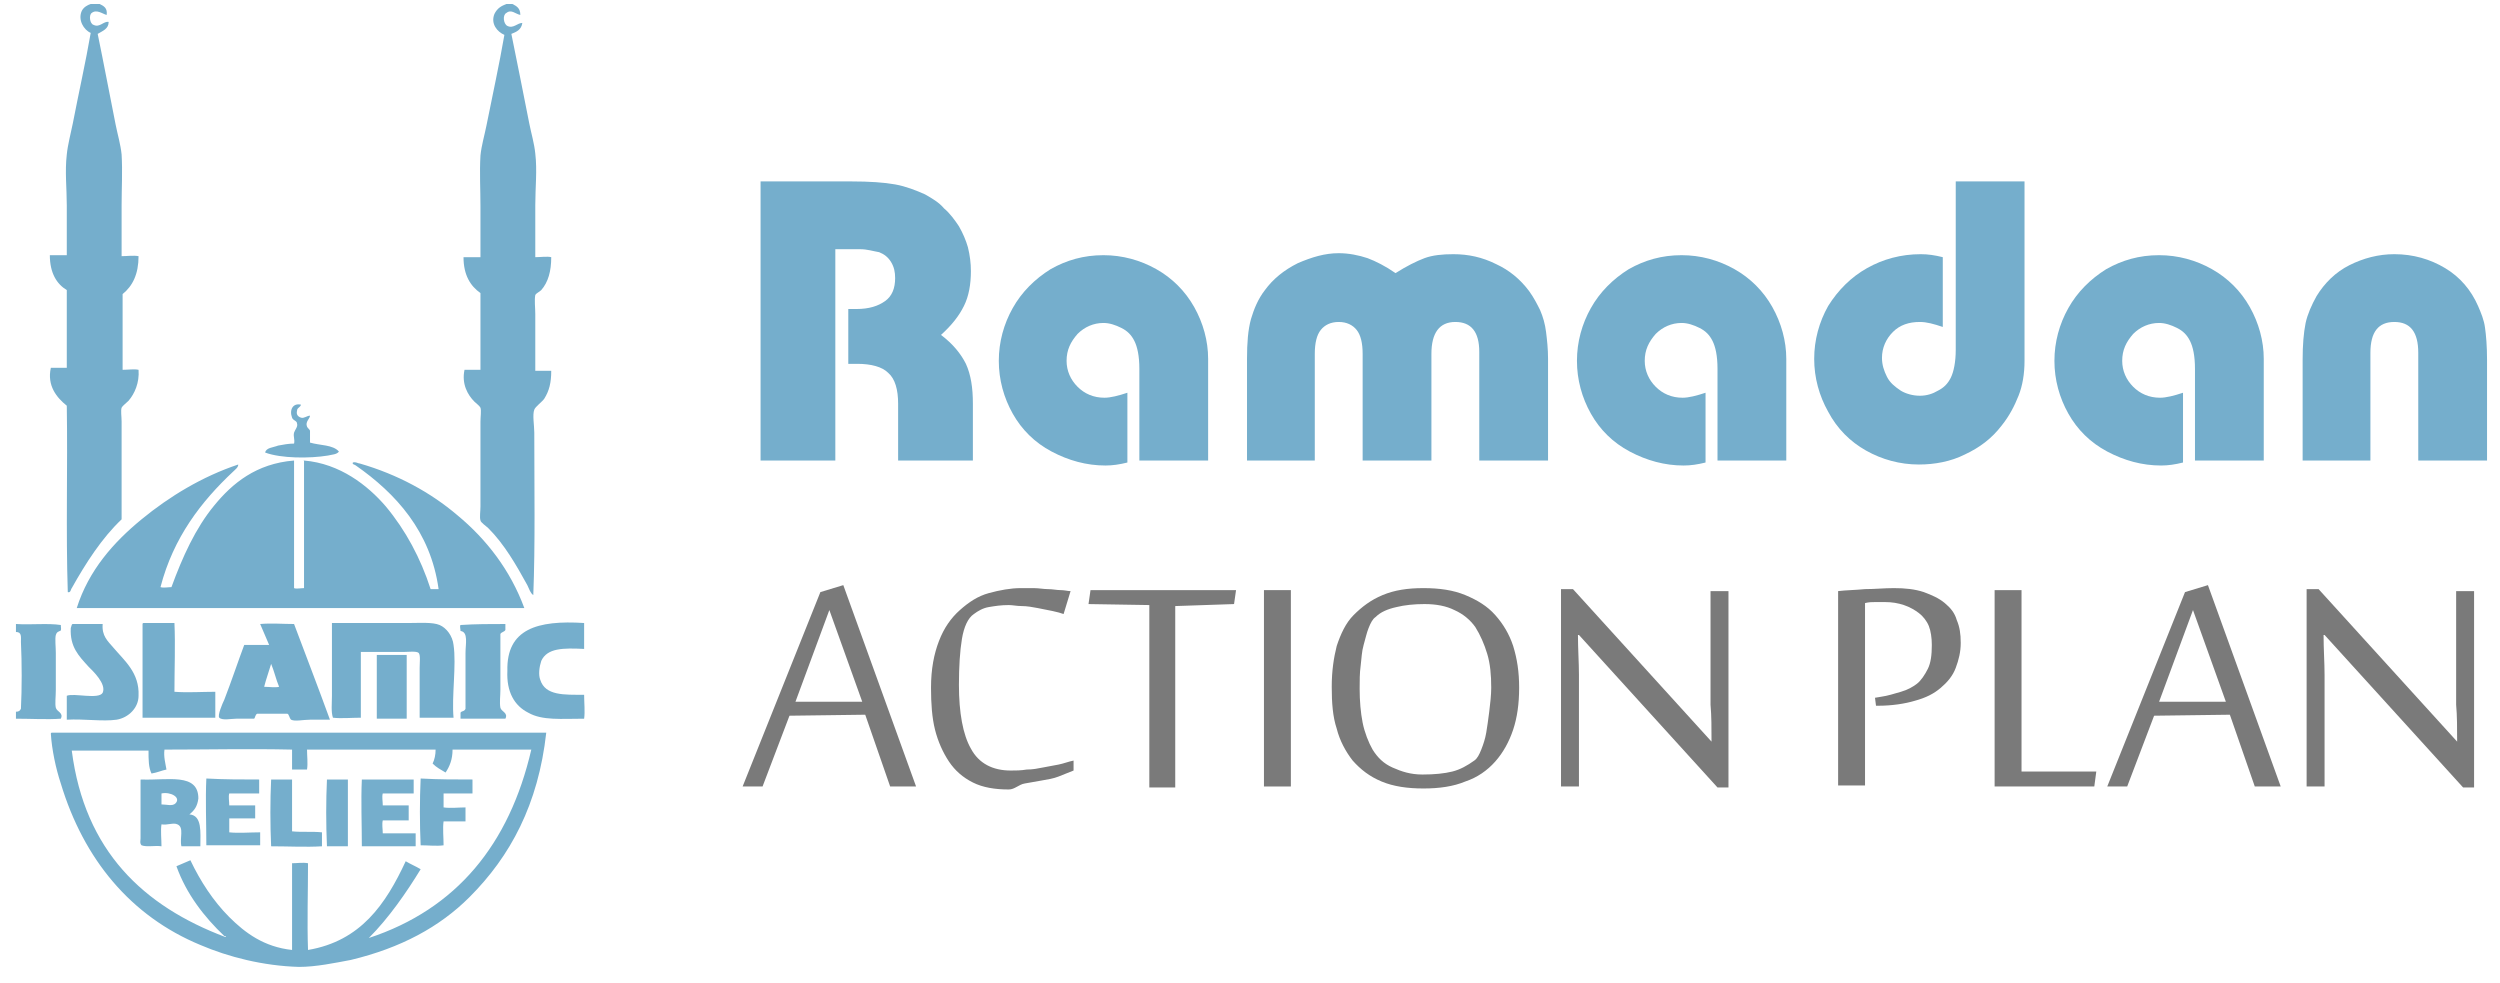
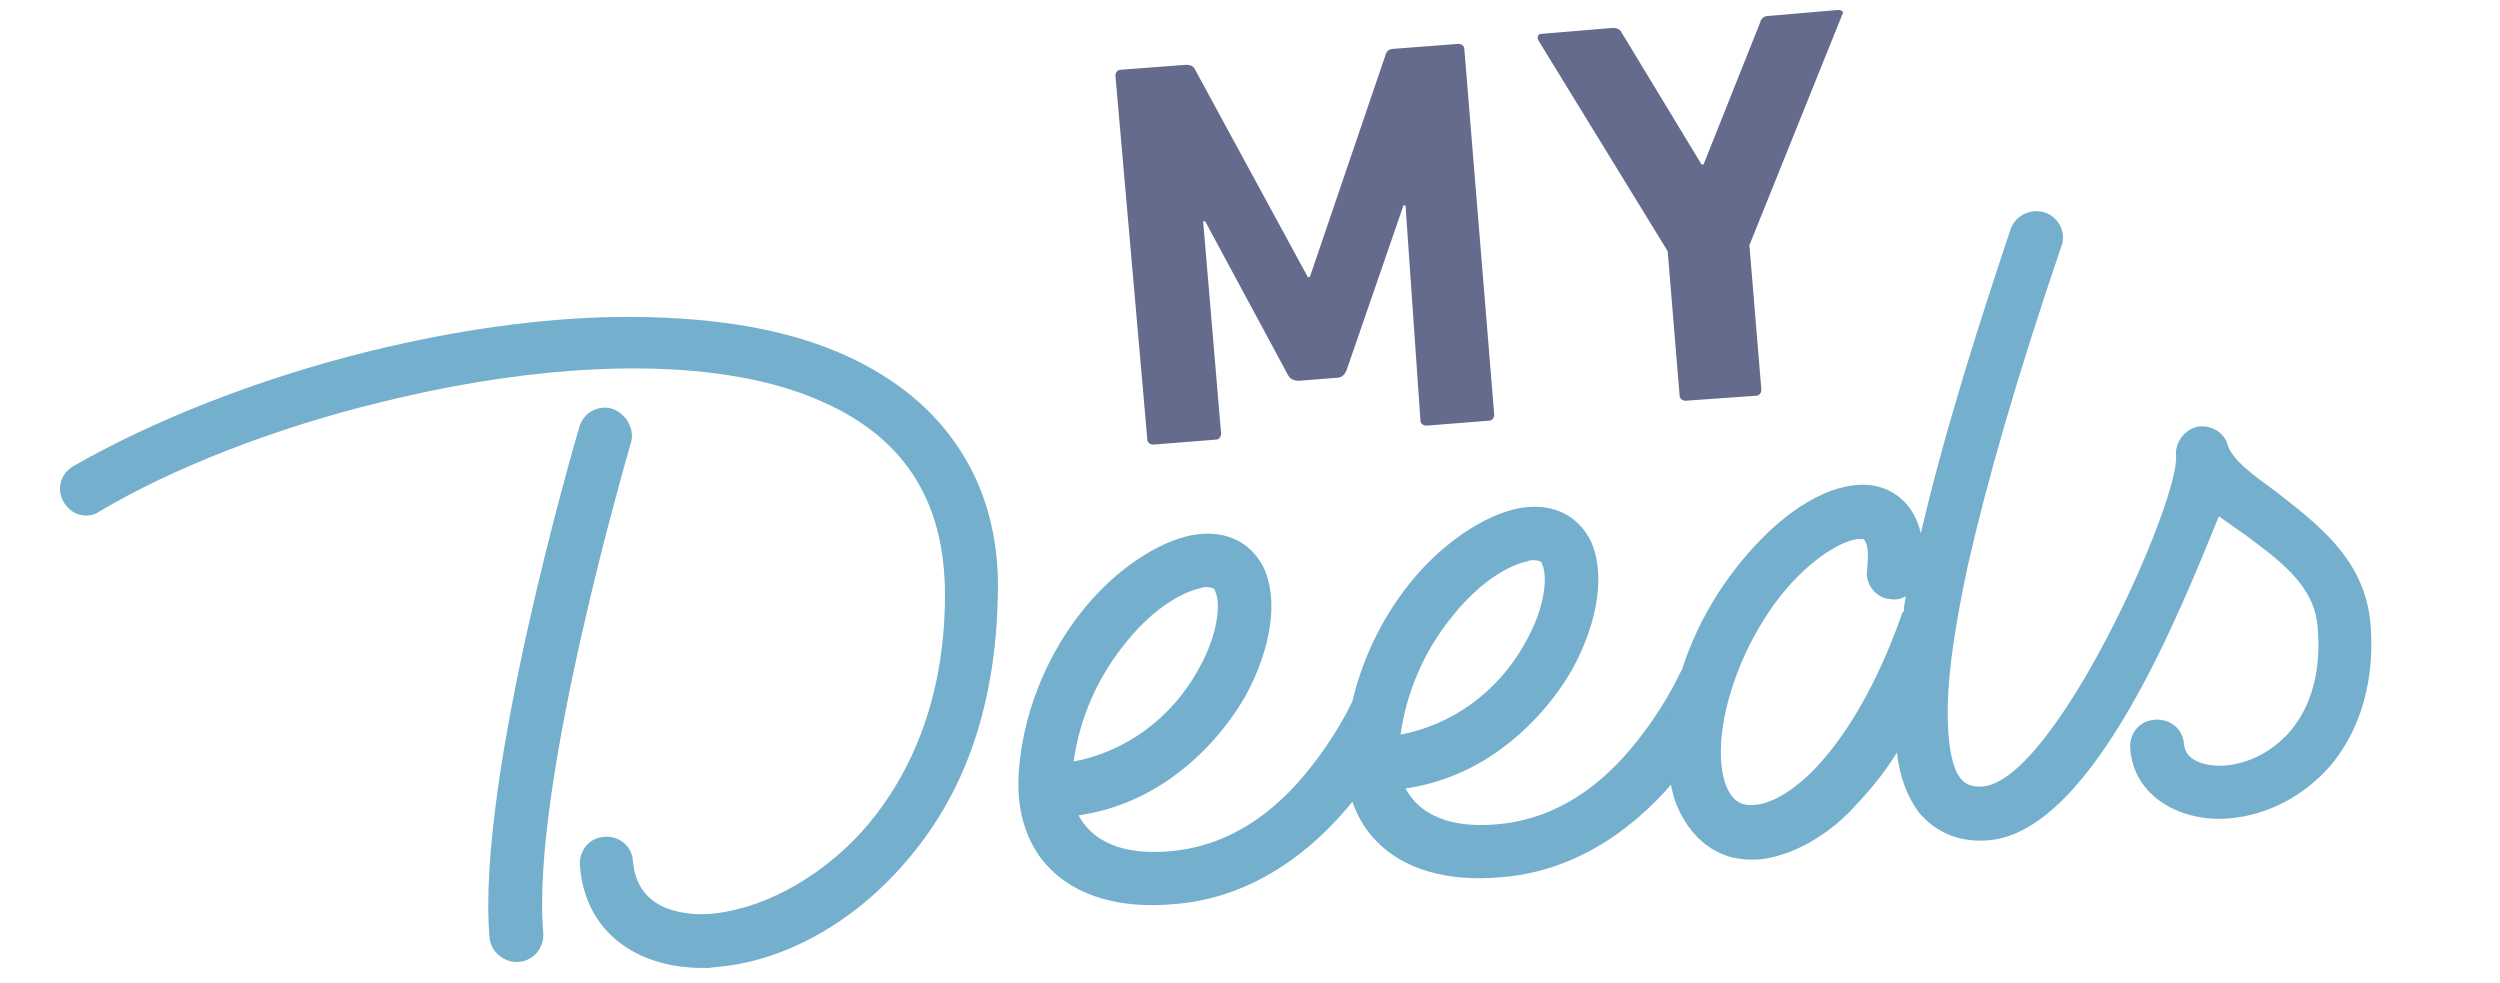
<svg xmlns="http://www.w3.org/2000/svg" version="1.1" id="Layer_1" x="0px" y="0px" viewBox="0 0 250.8 98.6" style="enable-background:new 0 0 250.8 98.6;" xml:space="preserve">
  <style type="text/css">
- 	.st0{fill:#75AECC;}
- 	.st1{fill:#7A7A7A;}
+ 	.st0{fill:#656B8D;}
+ 	.st1{fill:#74AFCD;}
</style>
  <g>
    <g>
-       <path class="st0" d="M9.1,0.4c0.3,0,0.6,0,0.9,0c0.4,0.2,0.8,0.4,0.7,1.1c-0.4-0.1-1-0.6-1.5-0.2C8.9,1.5,9,2.4,9.4,2.5    c0.6,0.3,1-0.4,1.5-0.3c0,0.7-0.6,0.9-1.1,1.2c0.6,2.9,1.2,6.1,1.8,9.1c0.2,1,0.5,2,0.6,3c0.1,1.7,0,3.4,0,5.1c0,1.7,0,3.4,0,5.1    c0.5,0,1.2-0.1,1.7,0c0,1.8-0.6,3-1.6,3.8c0,2.5,0,5.1,0,7.6c0.5,0,1.2-0.1,1.6,0c0.1,1.3-0.4,2.4-1,3.1c-0.3,0.3-0.6,0.5-0.7,0.7    c-0.1,0.3,0,0.9,0,1.4c0,3.3,0,6.6,0,9.8c-2,1.9-3.6,4.4-5,6.9c-0.1,0.1-0.1,0.5-0.4,0.4c-0.2-6.1,0-12.5-0.1-18.7    c-1-0.8-2-2-1.6-3.8c0.5,0,1.1,0,1.6,0c0-2.6,0-5.2,0-7.8C5.7,28.5,5,27.4,5,25.6c0.6,0,1.1,0,1.7,0c0-1.7,0-3.4,0-5    c0-1.7-0.2-3.4,0-5.1c0.1-1,0.4-2.1,0.6-3.1c0.6-3.1,1.3-6.2,1.8-9.1C8.4,3,7.8,2,8.2,1.1C8.4,0.7,8.8,0.5,9.1,0.4z" />
-       <path class="st0" d="M50.8,0.4c0.2,0,0.4,0,0.6,0c0.4,0.2,0.8,0.4,0.8,1.1c-0.5-0.1-0.9-0.6-1.4-0.2c-0.4,0.2-0.3,1.1,0.1,1.3    c0.6,0.3,1-0.3,1.5-0.3c-0.1,0.7-0.6,0.9-1.1,1.1c0.6,2.9,1.2,6,1.8,9c0.2,1,0.5,2,0.6,3c0.2,1.7,0,3.4,0,5.2c0,1.7,0,3.4,0,5.2    c0.5,0,1.2-0.1,1.6,0c0,1.4-0.3,2.5-1,3.3c-0.2,0.2-0.5,0.3-0.6,0.5c-0.1,0.5,0,1.3,0,1.9c0,2,0,3.8,0,5.7c0.5,0,1.1,0,1.6,0    c0,1.2-0.2,2-0.7,2.8c-0.2,0.3-0.9,0.8-1,1.1c-0.2,0.5,0,1.6,0,2.3c0,5.4,0.1,11.3-0.1,16.3c-0.3-0.2-0.4-0.6-0.6-1    c-1.1-2-2.3-4.1-3.9-5.7c-0.2-0.2-0.8-0.6-0.8-0.8c-0.1-0.3,0-0.9,0-1.4c0-3,0-5.6,0-8.5c0-0.5,0.1-1.1,0-1.4    c-0.1-0.2-0.4-0.4-0.6-0.6c-0.7-0.7-1.3-1.8-1-3.2c0.5,0,1.1,0,1.6,0c0-2.6,0-5.1,0-7.7c-1-0.7-1.7-1.8-1.7-3.6c0.6,0,1.2,0,1.7,0    c0-1.7,0-3.4,0-5.1c0-1.7-0.1-3.4,0-5.1c0.1-1,0.4-2,0.6-3c0.6-3,1.3-6.2,1.8-9.1c-0.7-0.3-1.4-1.1-1-2.1    C49.9,0.8,50.3,0.6,50.8,0.4z" />
-       <path class="st0" d="M30.2,40.6c-0.1,0.3-0.4,0.3-0.4,0.6c-0.1,0.4,0.1,0.6,0.4,0.7c0.3,0.1,0.6-0.2,0.9-0.2    c0,0.3-0.5,0.6-0.3,1.1c0.1,0.2,0.2,0.2,0.3,0.4c0,0.4,0,0.8,0,1.2c1,0.3,2.3,0.2,2.9,0.9c-0.2,0.3-0.7,0.3-1.1,0.4    c-1.8,0.3-4.7,0.3-6.3-0.3c0.1-0.5,0.8-0.5,1.3-0.7c0.5-0.1,1.1-0.2,1.6-0.2c0.1-0.4-0.1-0.7,0-1.1c0.1-0.3,0.4-0.6,0.3-0.9    c0-0.3-0.4-0.3-0.5-0.6C29,41.1,29.4,40.4,30.2,40.6z" />
-       <path class="st0" d="M30.5,46.2c3.6,0.3,6.4,2.5,8.2,4.6c2,2.4,3.5,5.2,4.5,8.3c0.3,0,0.5,0,0.8,0c-0.8-5.8-4.3-9.6-8.3-12.4    c-0.1-0.1-0.4-0.1-0.3-0.3c0.3-0.1,0.5,0.1,0.7,0.1c3.8,1.1,7.1,2.9,9.8,5.2c2.9,2.4,5.3,5.5,6.7,9.3c-15,0-29.9,0-44.9,0    c1.2-3.8,3.7-6.6,6.5-8.9c2.8-2.3,6.1-4.3,9.7-5.5c0,0.3-0.3,0.5-0.5,0.7c-3.2,3-6,6.6-7.3,11.6c0.3,0.1,0.8,0,1.1,0    c1.1-3,2.4-5.9,4.3-8.2c1.8-2.2,4.2-4.2,8-4.5c0,4.3,0,8.5,0,12.8c0.2,0.1,0.7,0,1,0c0-4.3,0-8.6,0-12.8    C30.4,46.3,30.4,46.2,30.5,46.2z" />
-       <path class="st0" d="M14.4,62.5c1,0,2.1,0,3.1,0c0.1,2.2,0,4.6,0,6.9c1.3,0.1,2.8,0,4.1,0c0,0.9,0,1.7,0,2.6c-2.4,0-4.9,0-7.3,0    c0-3.1,0-6.3,0-9.4C14.3,62.6,14.3,62.5,14.4,62.5z" />
-       <path class="st0" d="M26.1,62.6c1.1-0.1,2.3,0,3.4,0c1.2,3.2,2.4,6.3,3.6,9.6c-0.6,0-1.2,0-2,0c-0.7,0-1.5,0.2-1.9,0    C29,72,29,71.6,28.8,71.6c-1,0-2,0-3,0c-0.2,0.1-0.2,0.4-0.3,0.5c-0.6,0-1.1,0-1.8,0c-0.5,0-1.4,0.2-1.7-0.1    c-0.2-0.2,0.3-1.4,0.5-1.8c0.7-1.8,1.4-3.9,2-5.5c0.8,0,1.7,0,2.5,0C26.7,64,26.4,63.3,26.1,62.6z M26.5,68.9c0.5,0,1.1,0.1,1.5,0    c-0.3-0.7-0.5-1.6-0.8-2.3C27,67.3,26.7,68.1,26.5,68.9z" />
-       <path class="st0" d="M33.3,62.5c2.6,0,5.1,0,7.7,0c1.1,0,2.4-0.1,3.1,0.2c0.7,0.3,1.3,1.1,1.4,2c0.3,2-0.2,5.2,0,7.3    c-1.1,0-2.2,0-3.4,0c0-1.6,0-3.3,0-5c0-0.5,0.1-1.3-0.1-1.5c-0.2-0.2-1.1-0.1-1.4-0.1c-1.5,0-3,0-4.4,0c0,2.2,0,4.4,0,6.6    c-0.9,0-2,0.1-2.8,0c-0.2-0.6-0.1-1.4-0.1-2.2c0-2.3,0-4.8,0-7.1C33.3,62.6,33.3,62.5,33.3,62.5z" />
-       <path class="st0" d="M58.6,62.5c0,0.9,0,1.7,0,2.6c-2.1-0.1-3.7-0.1-4.3,1.2c-0.2,0.6-0.3,1.4-0.1,1.9c0.5,1.6,2.4,1.5,4.4,1.5    c0,0.8,0.1,1.7,0,2.4c-2.3,0-4.2,0.2-5.6-0.6c-1.4-0.7-2.2-2.1-2.1-4.2C50.8,63.1,53.9,62.2,58.6,62.5z" />
-       <path class="st0" d="M1.6,62.6c1.5,0.1,3.2-0.1,4.5,0.1c0,0.2,0.1,0.6-0.1,0.6c-0.2,0.1-0.3,0.1-0.4,0.4c-0.1,0.4,0,1.2,0,1.8    c0,1.2,0,2.5,0,3.7c0,0.7-0.1,1.4,0,1.8c0.1,0.4,0.8,0.5,0.5,1.1c-1.4,0.1-3,0-4.5,0c0-0.2,0-0.5,0-0.7c0.3,0,0.4-0.1,0.5-0.3    c0.1-2,0.1-4.6,0-6.7c0-0.5,0.1-1-0.5-1C1.6,63.1,1.6,62.8,1.6,62.6z" />
-       <path class="st0" d="M7.3,62.6c1,0,2,0,3,0c-0.1,1.2,0.5,1.7,1.1,2.4c1.1,1.3,2.6,2.5,2.5,4.8c0,1.2-1,2.2-2.2,2.4    c-1.4,0.2-3.3-0.1-5,0c0-0.8,0-1.6,0-2.4c0.7-0.3,3.2,0.4,3.6-0.3c0.4-0.9-1-2.2-1.4-2.6c-1-1.1-1.9-2-1.8-3.9    C7.2,62.7,7.2,62.6,7.3,62.6z" />
-       <path class="st0" d="M50.7,62.6c0,0.2,0,0.4,0,0.6c-0.1,0.2-0.4,0.2-0.5,0.4c0,1.7,0,3.8,0,5.6c0,0.6-0.1,1.3,0,1.8    c0.1,0.4,0.8,0.5,0.5,1.1c-1.5,0-3,0-4.5,0c0-0.2,0-0.4,0-0.6c0.1-0.2,0.4-0.1,0.5-0.4c0-1.7,0-3.8,0-5.6c0-0.9,0.3-2.1-0.5-2.2    c0-0.2-0.1-0.5,0-0.6C47.7,62.6,49.2,62.6,50.7,62.6z" />
-       <path class="st0" d="M37.8,65.7c1,0,2,0,3,0c0,2.1,0,4.3,0,6.4c-1,0-2,0-3,0c0-2.1,0-4.2,0-6.3C37.8,65.8,37.8,65.7,37.8,65.7z" />
-       <path class="st0" d="M5.2,73.5c16.5,0,33.1,0,49.6,0C54,80.7,51.2,85.9,47.1,90c-3,3-6.9,5.1-11.9,6.3C33.6,96.6,31.7,97,30,97    c-3.6-0.1-7.1-1-9.9-2.2c-7-2.9-11.7-8.6-14-16.2c-0.5-1.5-0.9-3.4-1-5C5.1,73.6,5.1,73.5,5.2,73.5z M37,94.1    c8.8-2.9,14.1-9.4,16.3-18.9c-2.6,0-5.3,0-7.9,0c0,1-0.3,1.7-0.7,2.3c-0.5-0.3-0.9-0.5-1.3-0.9c0.2-0.4,0.3-0.9,0.3-1.4    c-4.3,0-8.6,0-12.9,0c0,0.6,0.1,1.4,0,2c-0.5,0-1.1,0-1.5,0c0-0.7,0-1.3,0-2c-4.2-0.1-8.6,0-12.8,0c-0.1,0.7,0.1,1.4,0.2,2    c-0.5,0.1-0.9,0.3-1.5,0.4c-0.3-0.6-0.3-1.4-0.3-2.3c-2.6,0-5.1,0-7.7,0c1.3,10.1,7.2,15.6,15.4,18.7c0.2-0.1-0.1-0.1-0.1-0.1    c-2-1.9-3.8-4.2-4.8-7c0.5-0.2,0.9-0.4,1.4-0.6c1,2.1,2.3,4.1,3.9,5.7c1.6,1.6,3.5,3,6.3,3.3c0-2.9,0-5.8,0-8.7    c0.5,0,1.1-0.1,1.6,0c0,2.9-0.1,5.9,0,8.7c5.3-0.9,7.8-4.6,9.8-8.9c0.5,0.3,1,0.5,1.5,0.8C40.8,89.5,39,92.1,37,94.1z" />
-       <path class="st0" d="M19,81.7c1.3,0.1,1.1,1.8,1.1,3.2c-0.6,0-1.3,0-1.9,0c-0.2-0.8,0.3-1.9-0.4-2.2c-0.4-0.2-1,0.1-1.6,0    c-0.1,0.6,0,1.5,0,2.2c-0.6-0.1-1.5,0.1-2-0.1c-0.2-0.2-0.1-0.5-0.1-0.7c0-1.8,0-3.9,0-5.8c0-0.1,0-0.1,0.1-0.1    c2.6,0.1,5.7-0.7,5.7,1.9C19.8,80.9,19.5,81.3,19,81.7z M17.6,80.6c0.6-0.6-0.5-1.2-1.4-1c0,0.4,0,0.8,0,1.1    C16.7,80.7,17.3,80.9,17.6,80.6z" />
-       <path class="st0" d="M26,78.2c0,0.5,0,0.9,0,1.4c-1,0-2,0-3,0c-0.1,0.3,0,0.8,0,1.2c0.9,0,1.7,0,2.6,0c0,0.4,0,0.9,0,1.3    c-0.9,0-1.7,0-2.6,0c0,0.5,0,0.9,0,1.4c0.9,0.1,2.1,0,3.1,0c0,0.4,0,0.9,0,1.3c-1.8,0-3.6,0-5.4,0c0-2.2-0.1-4.6,0-6.7    C22.5,78.2,24.3,78.2,26,78.2z" />
-       <path class="st0" d="M27.2,78.2c0.7,0,1.4,0,2.1,0c0,1.7,0,3.5,0,5.2c0.9,0.1,2.1,0,3,0.1c0,0.5,0,0.9,0,1.4c-1.6,0.1-3.4,0-5.1,0    C27.1,82.7,27.1,80.3,27.2,78.2z" />
-       <path class="st0" d="M32.8,78.2c0.7,0,1.4,0,2.1,0c0,2.2,0,4.5,0,6.7c-0.7,0-1.4,0-2.1,0C32.7,82.7,32.7,80.3,32.8,78.2z" />
-       <path class="st0" d="M41.5,78.2c0,0.5,0,0.9,0,1.4c-1,0-2.1,0-3.1,0c-0.1,0.3,0,0.8,0,1.2c0.9,0,1.7,0,2.6,0c0,0.5,0,1,0,1.5    c-0.9,0-1.7,0-2.6,0c-0.1,0.4,0,0.9,0,1.3c1.1,0,2.2,0,3.3,0c0,0.4,0,0.9,0,1.3c-1.8,0-3.6,0-5.4,0c0-2.2-0.1-4.6,0-6.7    C38,78.2,39.7,78.2,41.5,78.2z" />
-       <path class="st0" d="M47.4,78.2c0,0.5,0,0.9,0,1.4c-1,0-2,0-2.9,0c0,0.5,0,0.9,0,1.4c0.7,0.1,1.5,0,2.2,0c0,0.5,0,0.9,0,1.4    c-0.7,0-1.4,0-2.2,0c-0.1,0.7,0,1.6,0,2.4c-0.7,0.1-1.5,0-2.3,0c-0.1-2.1-0.1-4.6,0-6.7C44,78.2,45.7,78.2,47.4,78.2z" />
+       <path class="st0" d="M111.9,7.6c0-0.3,0.2-0.6,0.5-0.6l6.6-0.5c0.4,0,0.7,0.1,0.9,0.5l11.3,20.8l0.2,0l7.6-22.3    c0.1-0.4,0.4-0.6,0.8-0.6l6.5-0.5c0.3,0,0.6,0.2,0.6,0.5l3,36.7c0,0.3-0.2,0.6-0.5,0.6l-6.3,0.5c-0.3,0-0.6-0.2-0.6-0.5L141,20.6    l-0.2,0l-5.7,16.5c-0.2,0.5-0.5,0.8-1,0.8l-3.8,0.3c-0.5,0-0.9-0.2-1.1-0.6l-8.3-15.4l-0.2,0l1.8,21.3c0,0.3-0.2,0.6-0.5,0.6    l-6.3,0.5c-0.3,0-0.6-0.2-0.6-0.5L111.9,7.6z" />
+       <path class="st0" d="M169.1,40.2c-0.3,0-0.6-0.2-0.6-0.5l-1.2-14.5L154.3,4c-0.1-0.3,0-0.6,0.3-0.6l7.2-0.6c0.4,0,0.7,0.1,0.9,0.5    l8,13.2l0.2,0l5.7-14.3c0.1-0.4,0.4-0.6,0.8-0.6l7-0.6c0.4,0,0.6,0.2,0.4,0.5l-9.3,23.1l1.2,14.5c0,0.3-0.2,0.6-0.5,0.6    L169.1,40.2z" />
+     </g>
+     <g>
+       <path class="st1" d="M95.8,44.4c-2.7-3.9-6.8-7-11.8-9.1c-5.9-2.5-13.4-3.6-22.1-3.5c-7.6,0.1-16.1,1.3-24.7,3.4    c-11.4,2.8-22.1,7.1-29.9,11.6c-1.5,0.9-1.7,2.9-0.5,4.1c0,0,0,0,0,0c0.8,0.9,2.2,1.1,3.2,0.4c7.2-4.3,17.6-8.4,28.4-11    c17.5-4.3,33.4-4.5,43.4-0.3c8.7,3.6,13,10,13,19.7c0,12-4.6,19.6-8.4,23.8c-4.4,4.8-10.3,7.9-15.5,8.2c-2.6,0.1-7-0.5-7.4-5.3    c-0.1-1.8-1.9-2.9-3.6-2.3c-1.2,0.4-1.9,1.7-1.7,3c0.6,6.4,5.7,10.2,12.9,10l0.8-0.1c6.4-0.5,13.2-4.1,18.4-9.9    c3-3.3,5.4-7.2,7-11.5c1.8-4.8,2.7-10.2,2.8-15.8C100.3,53.9,98.8,48.6,95.8,44.4z" />
+       <path class="st1" d="M63.3,44.4c-0.1,0.4-10.1,34.3-8.8,49.2c0.1,1.4-0.9,2.8-2.5,2.9c-1.4,0.1-2.8-1-2.9-2.5    c-1.3-16,8.6-49.7,9-51.1c0.4-1.5,1.9-2.3,3.3-1.9C62.8,41.5,63.7,43,63.3,44.4z" />
+       <path class="st1" d="M105.3,87.1c-1.7-1.7-3.7-5.1-3-10.7c0.6-5.5,2.9-11,6.5-15.4c3.2-3.9,7.3-6.6,10.7-7.3    c3.2-0.6,5.8,0.5,7.2,3.1c1.6,3.2,0.9,8.2-1.8,13.1c-1.8,3.1-4.3,5.9-7.2,8c-2.9,2.1-6.1,3.4-9.5,3.9c1.8,3.3,5.6,3.9,9.1,3.6    c5.1-0.4,9.7-3,13.6-7.7c3.1-3.7,4.7-7.2,4.7-7.2c0.6-1.4,2.2-2.1,3.6-1.5c1.3,0.6,2,2.2,1.4,3.5c-0.1,0.2-1.8,4.3-5.4,8.5    c-4.9,5.8-10.9,9.2-17.4,9.7C112.4,91.2,108,89.9,105.3,87.1z M120.5,59c-1.7,0.3-4.7,1.9-7.5,5.4c-2.9,3.5-4.7,7.7-5.3,12    c5.2-1,9.8-4.3,12.5-9.2c2-3.5,2.3-6.7,1.7-7.9c0-0.2-0.2-0.4-0.9-0.4C120.8,58.9,120.6,58.9,120.5,59z" />
+       <path class="st1" d="M138.1,84.4c-1.7-1.7-3.7-5.1-3-10.7c0.6-5.5,2.9-11,6.5-15.4c3.2-3.9,7.3-6.6,10.7-7.3    c3.2-0.6,5.8,0.5,7.2,3.1c1.6,3.2,0.9,8.2-1.8,13.1c-1.8,3.1-4.3,5.9-7.2,8c-2.9,2.1-6.1,3.4-9.5,3.9c1.8,3.3,5.6,3.9,9.1,3.6    c5.1-0.4,9.7-3,13.6-7.7c3.1-3.7,4.7-7.2,4.7-7.2c0.6-1.4,2.2-2.1,3.6-1.5c1.3,0.6,2,2.2,1.4,3.5c-0.1,0.2-1.8,4.3-5.4,8.5    c-4.9,5.8-10.9,9.2-17.4,9.7C145.2,88.5,140.8,87.2,138.1,84.4z M153.3,56.3c-1.7,0.3-4.7,1.9-7.5,5.4c-2.9,3.5-4.7,7.7-5.3,12    c5.2-1,9.8-4.3,12.5-9.2c2-3.5,2.3-6.7,1.7-7.9c0-0.2-0.2-0.4-0.9-0.4C153.6,56.2,153.4,56.2,153.3,56.3z" />
+       <path class="st1" d="M237.8,62.5c0.6,7.2-1.9,11.8-4,14.3c-2.6,3-6.3,5-10.2,5.3c-2.3,0.2-4.6-0.3-6.4-1.4    c-2.1-1.3-3.3-3.2-3.5-5.6c-0.1-1.5,0.9-2.8,2.5-2.9c1.5-0.1,2.8,0.9,2.9,2.5c0.2,1.9,2.7,2.2,4.1,2.1c2.5-0.2,4.9-1.5,6.6-3.5    c2.1-2.5,3.1-6.1,2.7-10.4c-0.3-4.1-3.7-6.6-7.2-9.2l-2.7-1.9c-3.7,9-12.5,31.6-23.1,32.5c-3.7,0.3-5.8-1.4-7-2.8    c-1.1-1.5-1.9-3.4-2.2-6c-1.4,2.3-3.1,4.2-4.7,5.9c-1.9,1.9-3.9,3.2-5.9,4c-1,0.4-2.1,0.7-3.1,0.8c-1.1,0.1-2,0-2.9-0.2    c-2.6-0.7-4.5-2.7-5.6-5.5c-0.9-2.6-1-5.8-0.3-9.6c1.1-6,4.1-11.7,8.3-16.2c4-4.3,8.3-6.5,11.8-6c1.1,0.2,3.9,1,4.8,4.8    c2.5-10.8,6.3-22.4,9-30.5c0.5-1.4,2-2.1,3.4-1.7c1.5,0.5,2.2,2.1,1.7,3.4c-4.5,13.2-7.5,23.7-9.4,32.1c-1.2,5.6-1.9,10.2-2,13.8    c-0.1,4.9,0.7,6.8,1.3,7.5c0.3,0.4,0.9,0.9,2.2,0.8c7.3-0.6,19.8-28.7,19.4-33.2c-0.1-1.3,0.8-2.6,2.2-2.9c1.3-0.2,2.7,0.6,3,1.9    c0.5,1.5,2.6,3,4.8,4.6C232.2,52.4,237.2,55.9,237.8,62.5z M191.2,59.8c-0.5,0.3-1,0.4-1.6,0.3c-1.4-0.1-2.5-1.5-2.3-2.9    c0.2-1.9,0-2.7-0.2-2.9c-0.1-0.2-0.1-0.3-0.3-0.2c-1-0.2-3.8,0.9-7,4.3C176.5,62,174,67,173,71.9c-0.9,4.7-0.1,8.3,2,8.8    c1.4,0.3,3.7-0.3,6.7-3.2c2.4-2.4,6-7.1,9.1-15.9c0-0.1,0.1-0.2,0.2-0.3C191,60.8,191.1,60.3,191.2,59.8z" />
    </g>
  </g>
-   <g>
-     <path class="st0" d="M83.8,46.2h-7.5v-28h8.2h0.9c1.8,0,3.3,0.1,4.4,0.3c1.1,0.2,2.1,0.6,3,1c0.7,0.4,1.4,0.8,1.9,1.4   c0.6,0.5,1.1,1.2,1.5,1.8c0.4,0.7,0.7,1.4,0.9,2.1c0.2,0.8,0.3,1.6,0.3,2.4c0,1.3-0.2,2.5-0.7,3.5c-0.5,1-1.2,1.9-2.3,2.9   c1.2,0.9,2,1.9,2.5,2.9c0.5,1.1,0.7,2.4,0.7,4v0.7v5h-7.5v-5v-0.7c0-1.4-0.3-2.5-1-3.1c-0.6-0.6-1.7-0.9-3.1-0.9h-0.9v-5.5h0.8   c1.3,0,2.2-0.3,2.9-0.8c0.7-0.5,1-1.3,1-2.3c0-0.6-0.1-1.1-0.4-1.6c-0.3-0.5-0.7-0.8-1.2-1C87.6,25.2,87,25,86.3,25h-0.9h-1.6V46.2   z" />
-     <path class="st0" d="M121.2,37v9.2h-6.9v-8.3V37c0-1.3-0.2-2.2-0.5-2.8c-0.3-0.6-0.7-1-1.3-1.3c-0.6-0.3-1.2-0.5-1.8-0.5   c-1,0-1.9,0.4-2.6,1.1c-0.7,0.8-1.1,1.6-1.1,2.7c0,1,0.4,1.9,1.1,2.6c0.7,0.7,1.6,1.1,2.7,1.1c0.6,0,1.4-0.2,2.3-0.5v7   c-0.8,0.2-1.5,0.3-2.2,0.3c-1.9,0-3.7-0.5-5.4-1.4c-1.7-0.9-3-2.2-3.9-3.8c-0.9-1.6-1.4-3.4-1.4-5.3c0-1.9,0.5-3.7,1.4-5.3   c0.9-1.6,2.2-2.9,3.8-3.9c1.6-0.9,3.3-1.4,5.3-1.4c1.9,0,3.7,0.5,5.3,1.4c1.6,0.9,2.9,2.2,3.8,3.8c0.9,1.6,1.4,3.4,1.4,5.2V37z" />
-     <path class="st0" d="M132,46.2h-6.9v-9.3V36c0-1.6,0.1-2.9,0.4-4c0.3-1,0.7-2,1.4-2.9c0.8-1.1,1.9-2,3.3-2.7c1.4-0.6,2.7-1,4.1-1   c1,0,2,0.2,2.9,0.5c0.8,0.3,1.8,0.8,2.8,1.5c1.1-0.7,2.1-1.2,2.9-1.5c0.8-0.3,1.8-0.4,2.9-0.4c1.5,0,2.9,0.3,4.3,1   c1.3,0.6,2.4,1.5,3.3,2.7c0.5,0.7,0.8,1.3,1.1,1.9c0.3,0.7,0.5,1.4,0.6,2.2c0.1,0.8,0.2,1.7,0.2,2.7v0.9v9.3h-6.9v-10v-0.9   c0-2-0.8-3-2.4-3c-1.6,0-2.4,1.1-2.4,3.2v0.7v10h-6.9v-10v-0.7c0-1.1-0.2-1.9-0.6-2.4c-0.4-0.5-1-0.8-1.8-0.8   c-0.8,0-1.4,0.3-1.8,0.8s-0.6,1.3-0.6,2.4v0.7V46.2z" />
-     <path class="st0" d="M179.2,37v9.2h-6.9v-8.3V37c0-1.3-0.2-2.2-0.5-2.8c-0.3-0.6-0.7-1-1.3-1.3c-0.6-0.3-1.2-0.5-1.8-0.5   c-1,0-1.9,0.4-2.6,1.1c-0.7,0.8-1.1,1.6-1.1,2.7c0,1,0.4,1.9,1.1,2.6c0.7,0.7,1.6,1.1,2.7,1.1c0.6,0,1.4-0.2,2.3-0.5v7   c-0.8,0.2-1.5,0.3-2.2,0.3c-1.9,0-3.7-0.5-5.4-1.4c-1.7-0.9-3-2.2-3.9-3.8c-0.9-1.6-1.4-3.4-1.4-5.3c0-1.9,0.5-3.7,1.4-5.3   c0.9-1.6,2.2-2.9,3.8-3.9c1.6-0.9,3.3-1.4,5.3-1.4c1.9,0,3.7,0.5,5.3,1.4c1.6,0.9,2.9,2.2,3.8,3.8c0.9,1.6,1.4,3.4,1.4,5.2V37z" />
-     <path class="st0" d="M196.2,18.2h6.9v16.9v1.1c0,1.3-0.2,2.5-0.6,3.5c-0.4,1-0.9,2-1.7,3c-1,1.3-2.2,2.2-3.7,2.9   c-1.4,0.7-3,1-4.6,1c-1.9,0-3.7-0.5-5.3-1.4c-1.6-0.9-2.9-2.2-3.8-3.9c-0.9-1.6-1.4-3.4-1.4-5.3c0-1.9,0.5-3.7,1.4-5.3   c1-1.6,2.3-2.9,3.9-3.8c1.6-0.9,3.4-1.4,5.4-1.4c0.7,0,1.4,0.1,2.2,0.3v7c-0.9-0.3-1.6-0.5-2.3-0.5c-1.1,0-2,0.3-2.7,1   c-0.7,0.7-1.1,1.6-1.1,2.6c0,0.7,0.2,1.3,0.5,1.9c0.3,0.6,0.8,1,1.4,1.4c0.5,0.3,1.2,0.5,1.9,0.5c0.7,0,1.3-0.2,1.8-0.5   c0.6-0.3,1-0.7,1.3-1.3c0.3-0.6,0.5-1.6,0.5-2.8v-0.9V18.2z" />
-     <path class="st0" d="M227.1,37v9.2h-6.9v-8.3V37c0-1.3-0.2-2.2-0.5-2.8c-0.3-0.6-0.7-1-1.3-1.3c-0.6-0.3-1.2-0.5-1.8-0.5   c-1,0-1.9,0.4-2.6,1.1c-0.7,0.8-1.1,1.6-1.1,2.7c0,1,0.4,1.9,1.1,2.6c0.7,0.7,1.6,1.1,2.7,1.1c0.6,0,1.4-0.2,2.3-0.5v7   c-0.8,0.2-1.5,0.3-2.2,0.3c-1.9,0-3.7-0.5-5.4-1.4c-1.7-0.9-3-2.2-3.9-3.8c-0.9-1.6-1.4-3.4-1.4-5.3c0-1.9,0.5-3.7,1.4-5.3   c0.9-1.6,2.2-2.9,3.8-3.9c1.6-0.9,3.3-1.4,5.3-1.4c1.9,0,3.7,0.5,5.3,1.4c1.6,0.9,2.9,2.2,3.8,3.8c0.9,1.6,1.4,3.4,1.4,5.2V37z" />
-     <path class="st0" d="M237.8,36.1v10.1H231v-9.4v-0.7c0-1.5,0.1-2.7,0.3-3.7c0.2-0.9,0.6-1.8,1.1-2.7c0.8-1.3,1.9-2.4,3.3-3.1   c1.4-0.7,2.9-1.1,4.5-1.1c1.9,0,3.6,0.5,5.1,1.4c1.5,0.9,2.6,2.2,3.3,3.8c0.3,0.7,0.6,1.4,0.7,2.2c0.1,0.7,0.2,1.8,0.2,3.2v0.7v9.4   h-6.9V36.1v-0.7c0-2.1-0.8-3.1-2.4-3.1c-1.6,0-2.4,1-2.4,3.1V36.1z" />
-   </g>
-   <g>
-     <path class="st1" d="M89.3,78.9l-2.5-7.2l-7.6,0.1l-2.7,7.1h-2l7.8-19.5l2.3-0.7l7.3,20.2H89.3z M86.5,70.4l-3.3-9.2l-3.4,9.2H86.5   z" />
-     <path class="st1" d="M101.2,79.2c-1.4,0-2.6-0.2-3.6-0.7s-1.8-1.2-2.4-2.1s-1.1-2-1.4-3.2c-0.3-1.2-0.4-2.6-0.4-4.2   c0-1.9,0.3-3.4,0.8-4.7c0.5-1.3,1.2-2.3,2.1-3.1c0.9-0.8,1.8-1.4,2.9-1.7c1.1-0.3,2.2-0.5,3.2-0.5c0.4,0,0.8,0,1.3,0   c0.5,0,1,0.1,1.4,0.1c0.5,0,0.9,0.1,1.3,0.1c0.4,0,0.7,0.1,1,0.1l-0.7,2.3c-0.3-0.1-0.6-0.2-1.1-0.3s-1-0.2-1.5-0.3   c-0.5-0.1-1.1-0.2-1.6-0.2s-0.9-0.1-1.3-0.1c-0.8,0-1.4,0.1-2,0.2c-0.6,0.1-1.1,0.4-1.5,0.7c-0.6,0.4-1,1.3-1.2,2.5   s-0.3,2.8-0.3,4.6c0,2.8,0.4,5,1.2,6.4c0.8,1.5,2.2,2.2,4,2.2c0.5,0,1,0,1.6-0.1c0.6,0,1.1-0.1,1.6-0.2c0.5-0.1,1.1-0.2,1.6-0.3   c0.5-0.1,1-0.3,1.5-0.4v1c-0.5,0.2-1,0.4-1.5,0.6s-1.1,0.3-1.7,0.4c-0.6,0.1-1.1,0.2-1.7,0.3S101.8,79.2,101.2,79.2z" />
-     <path class="st1" d="M115.3,78.9V60.7l-6.1-0.1l0.2-1.4H124l-0.2,1.4l-5.9,0.2v18.2H115.3z" />
-     <path class="st1" d="M126.8,78.9V59.2h2.7v19.7H126.8z" />
-     <path class="st1" d="M152.4,69c0,1.6-0.2,3-0.6,4.2s-1,2.3-1.8,3.2s-1.8,1.6-3,2c-1.2,0.5-2.6,0.7-4.2,0.7c-1.6,0-3-0.2-4.2-0.7   s-2.1-1.2-2.9-2.1c-0.7-0.9-1.3-2-1.6-3.2c-0.4-1.2-0.5-2.6-0.5-4.2s0.2-2.9,0.5-4.1c0.4-1.2,0.9-2.3,1.7-3.1s1.7-1.5,2.9-2   s2.5-0.7,4.1-0.7c1.6,0,3,0.2,4.2,0.7c1.2,0.5,2.2,1.1,3,2c0.8,0.9,1.4,1.9,1.8,3.1C152.2,66.1,152.4,67.4,152.4,69z M149.6,69   c0-1.3-0.1-2.4-0.4-3.4c-0.3-1-0.7-1.9-1.2-2.7c-0.5-0.7-1.2-1.3-2.1-1.7c-0.8-0.4-1.8-0.6-3-0.6c-1,0-2,0.1-2.8,0.3   c-0.9,0.2-1.6,0.5-2.1,1c-0.3,0.2-0.5,0.6-0.7,1.1c-0.2,0.5-0.3,1-0.5,1.7s-0.2,1.3-0.3,2.1c-0.1,0.7-0.1,1.5-0.1,2.3   c0,1.2,0.1,2.4,0.3,3.4s0.6,2,1,2.7c0.5,0.8,1.1,1.4,2,1.8s1.8,0.7,3,0.7c1.2,0,2.2-0.1,3-0.3s1.5-0.6,2.2-1.1   c0.3-0.2,0.5-0.6,0.7-1.1s0.4-1.1,0.5-1.7c0.1-0.6,0.2-1.3,0.3-2.1S149.6,69.7,149.6,69z" />
-     <path class="st1" d="M172.3,79l-13.9-15.3h-0.1c0,1.4,0.1,2.8,0.1,4c0,0.5,0,1,0,1.5c0,0.5,0,1,0,1.4c0,0.4,0,0.8,0,1.1   s0,0.5,0,0.6v6.6h-1.8V59.1h1.2l13.9,15.3h0c0-1.3,0-2.6-0.1-3.7c0-0.5,0-1,0-1.5c0-0.5,0-1,0-1.4c0-0.4,0-0.8,0-1.2s0-0.6,0-0.8   v-6.5h1.8V79H172.3z" />
-     <path class="st1" d="M188.1,70l0.6-0.1c0.7-0.1,1.3-0.3,2-0.5s1.2-0.5,1.6-0.8s0.8-0.9,1.1-1.5s0.4-1.4,0.4-2.4   c0-0.7-0.1-1.4-0.3-1.9c-0.2-0.5-0.6-1-1-1.3c-0.4-0.3-0.9-0.6-1.5-0.8c-0.6-0.2-1.2-0.3-1.9-0.3c-0.4,0-0.7,0-1,0   c-0.3,0-0.6,0-1,0.1v18.3h-2.7V59.3c0.8-0.1,1.7-0.1,2.7-0.2c1,0,1.9-0.1,2.9-0.1c1.1,0,2.1,0.1,3,0.4c0.8,0.3,1.5,0.6,2.1,1.1   c0.6,0.5,1,1,1.2,1.7c0.3,0.7,0.4,1.4,0.4,2.3c0,0.9-0.2,1.7-0.5,2.5c-0.3,0.8-0.8,1.4-1.5,2c-0.7,0.6-1.5,1-2.6,1.3   c-1,0.3-2.3,0.5-3.7,0.5h-0.2L188.1,70z" />
-     <path class="st1" d="M200.1,78.9V59.2h2.7v18.2h7.5l-0.2,1.5H200.1z" />
-     <path class="st1" d="M226.2,78.9l-2.5-7.2l-7.6,0.1l-2.7,7.1h-2l7.8-19.5l2.3-0.7l7.3,20.2H226.2z M223.3,70.4l-3.3-9.2l-3.4,9.2   H223.3z" />
-     <path class="st1" d="M247.1,79l-13.9-15.3h-0.1c0,1.4,0.1,2.8,0.1,4c0,0.5,0,1,0,1.5c0,0.5,0,1,0,1.4c0,0.4,0,0.8,0,1.1   s0,0.5,0,0.6v6.6h-1.8V59.1h1.2l13.9,15.3h0c0-1.3,0-2.6-0.1-3.7c0-0.5,0-1,0-1.5c0-0.5,0-1,0-1.4c0-0.4,0-0.8,0-1.2s0-0.6,0-0.8   v-6.5h1.8V79H247.1z" />
-   </g>
</svg>
